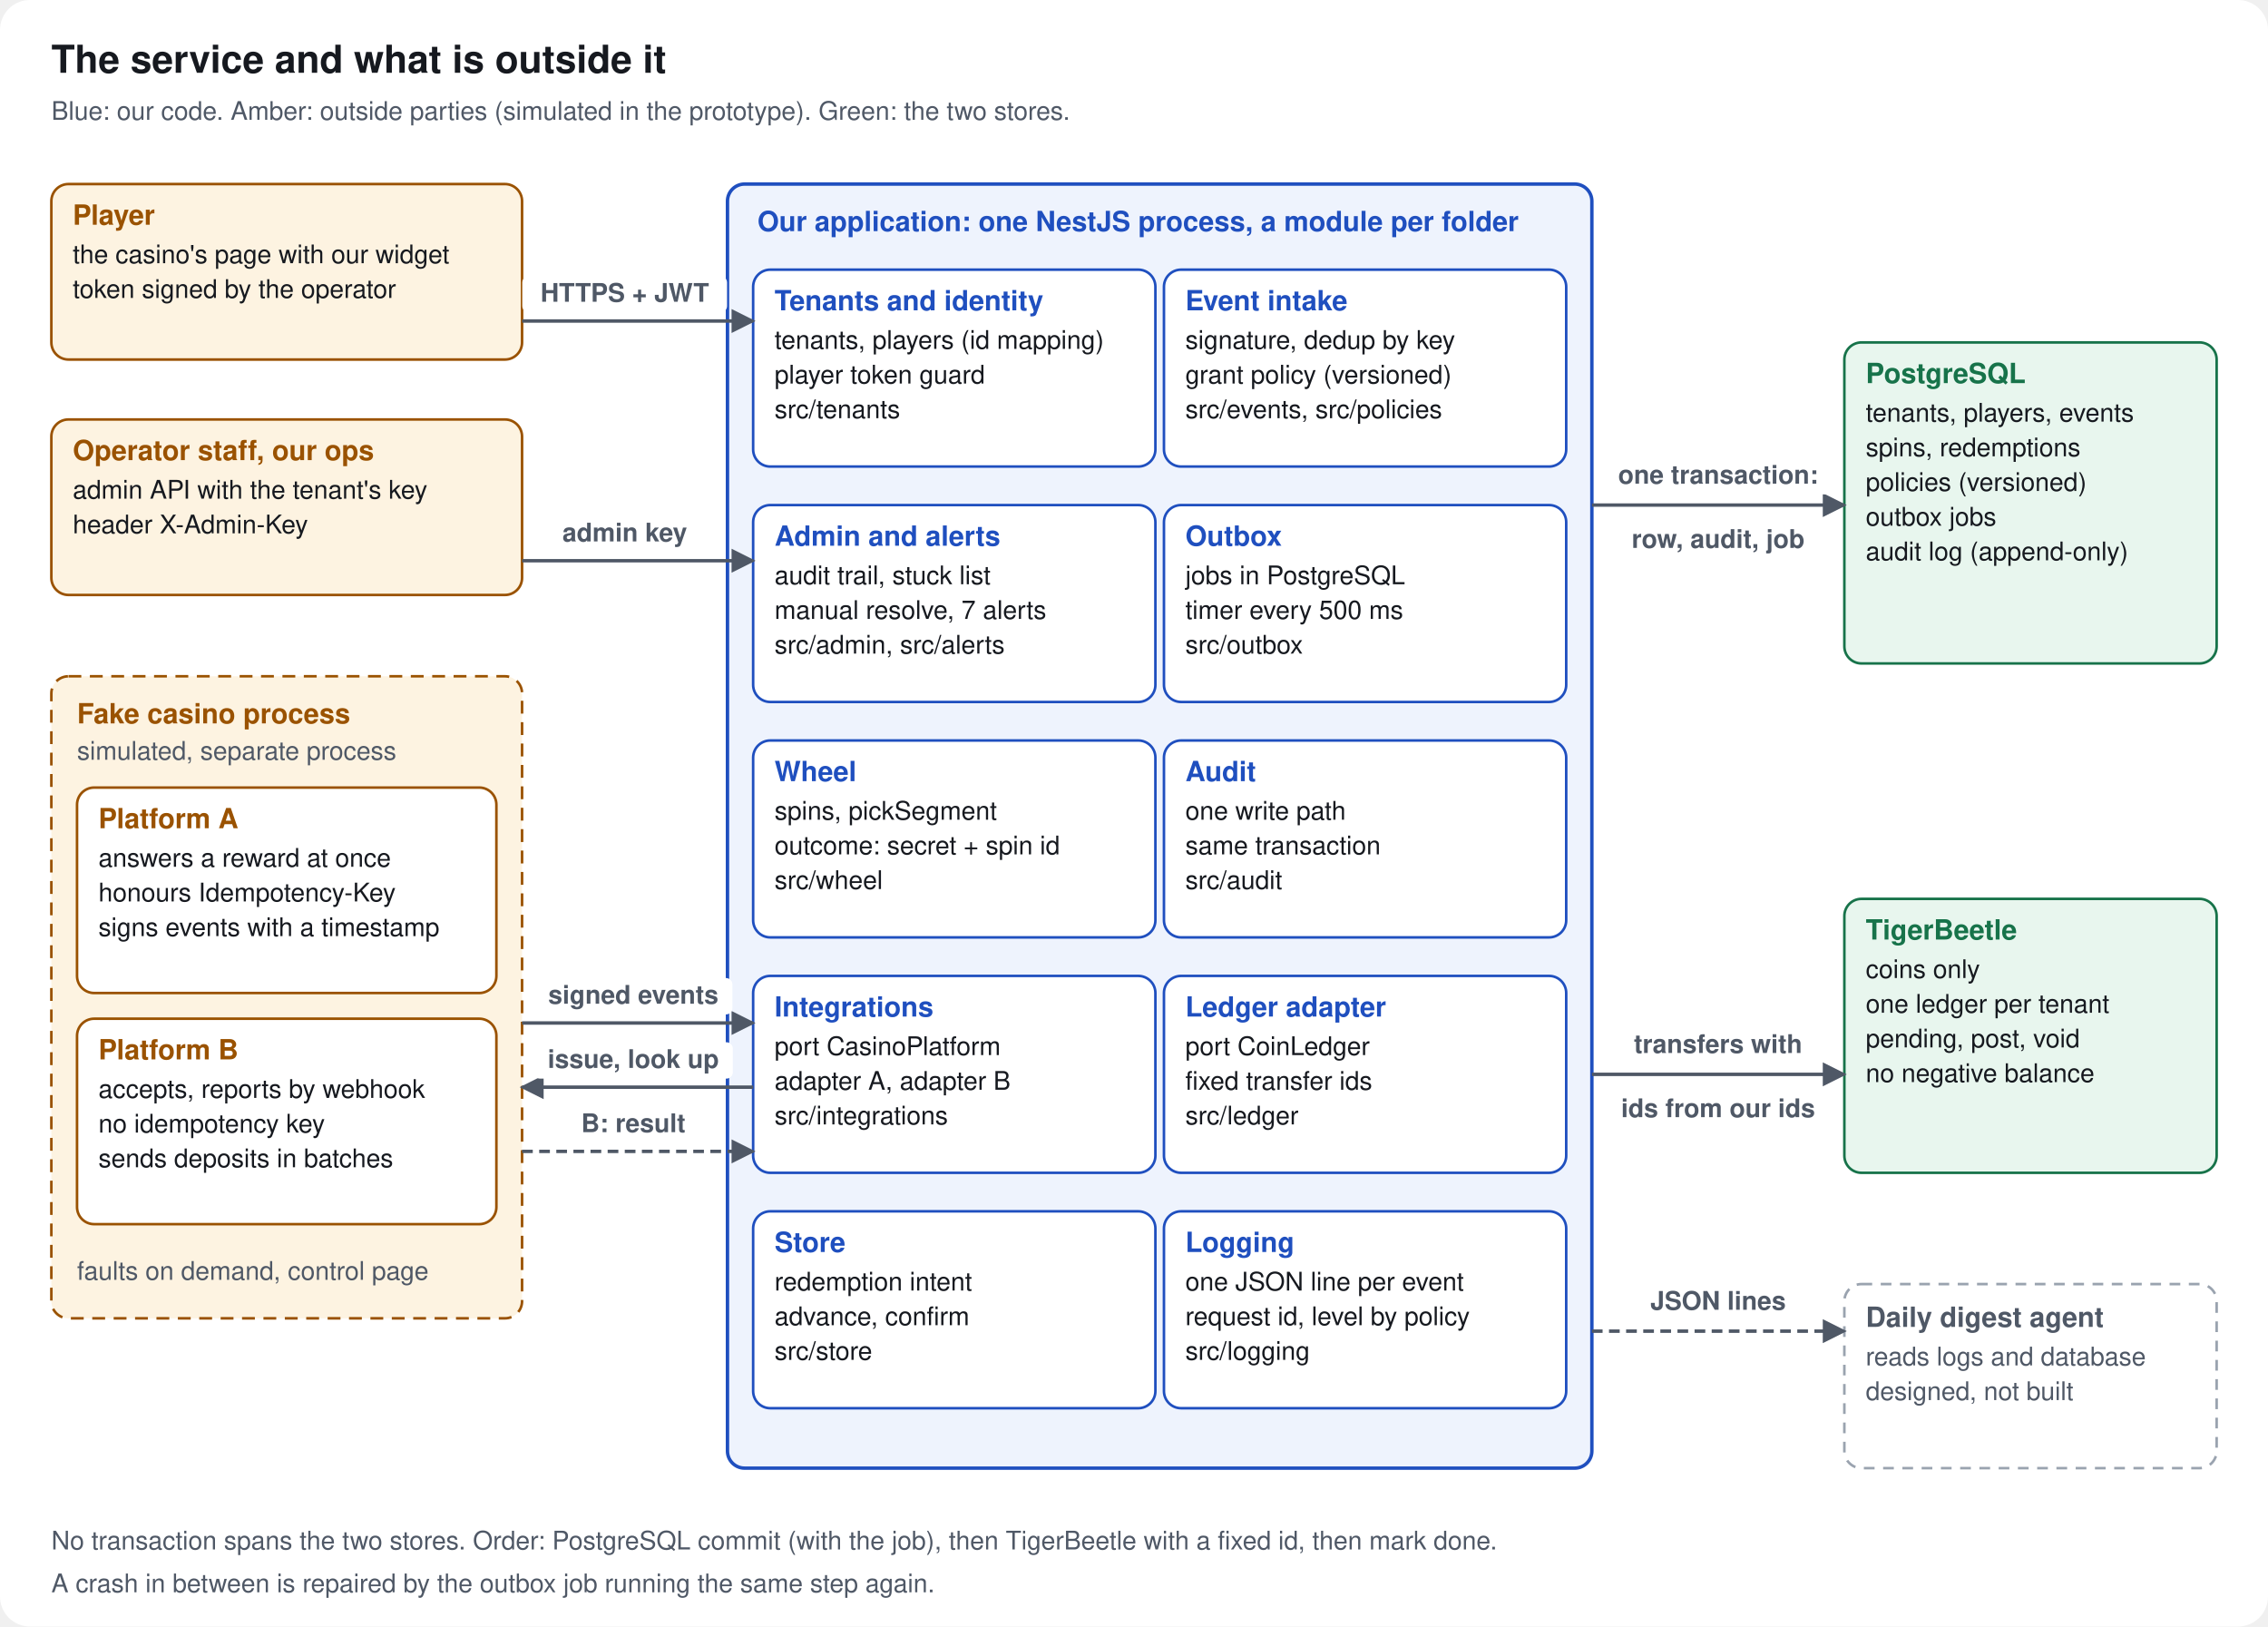
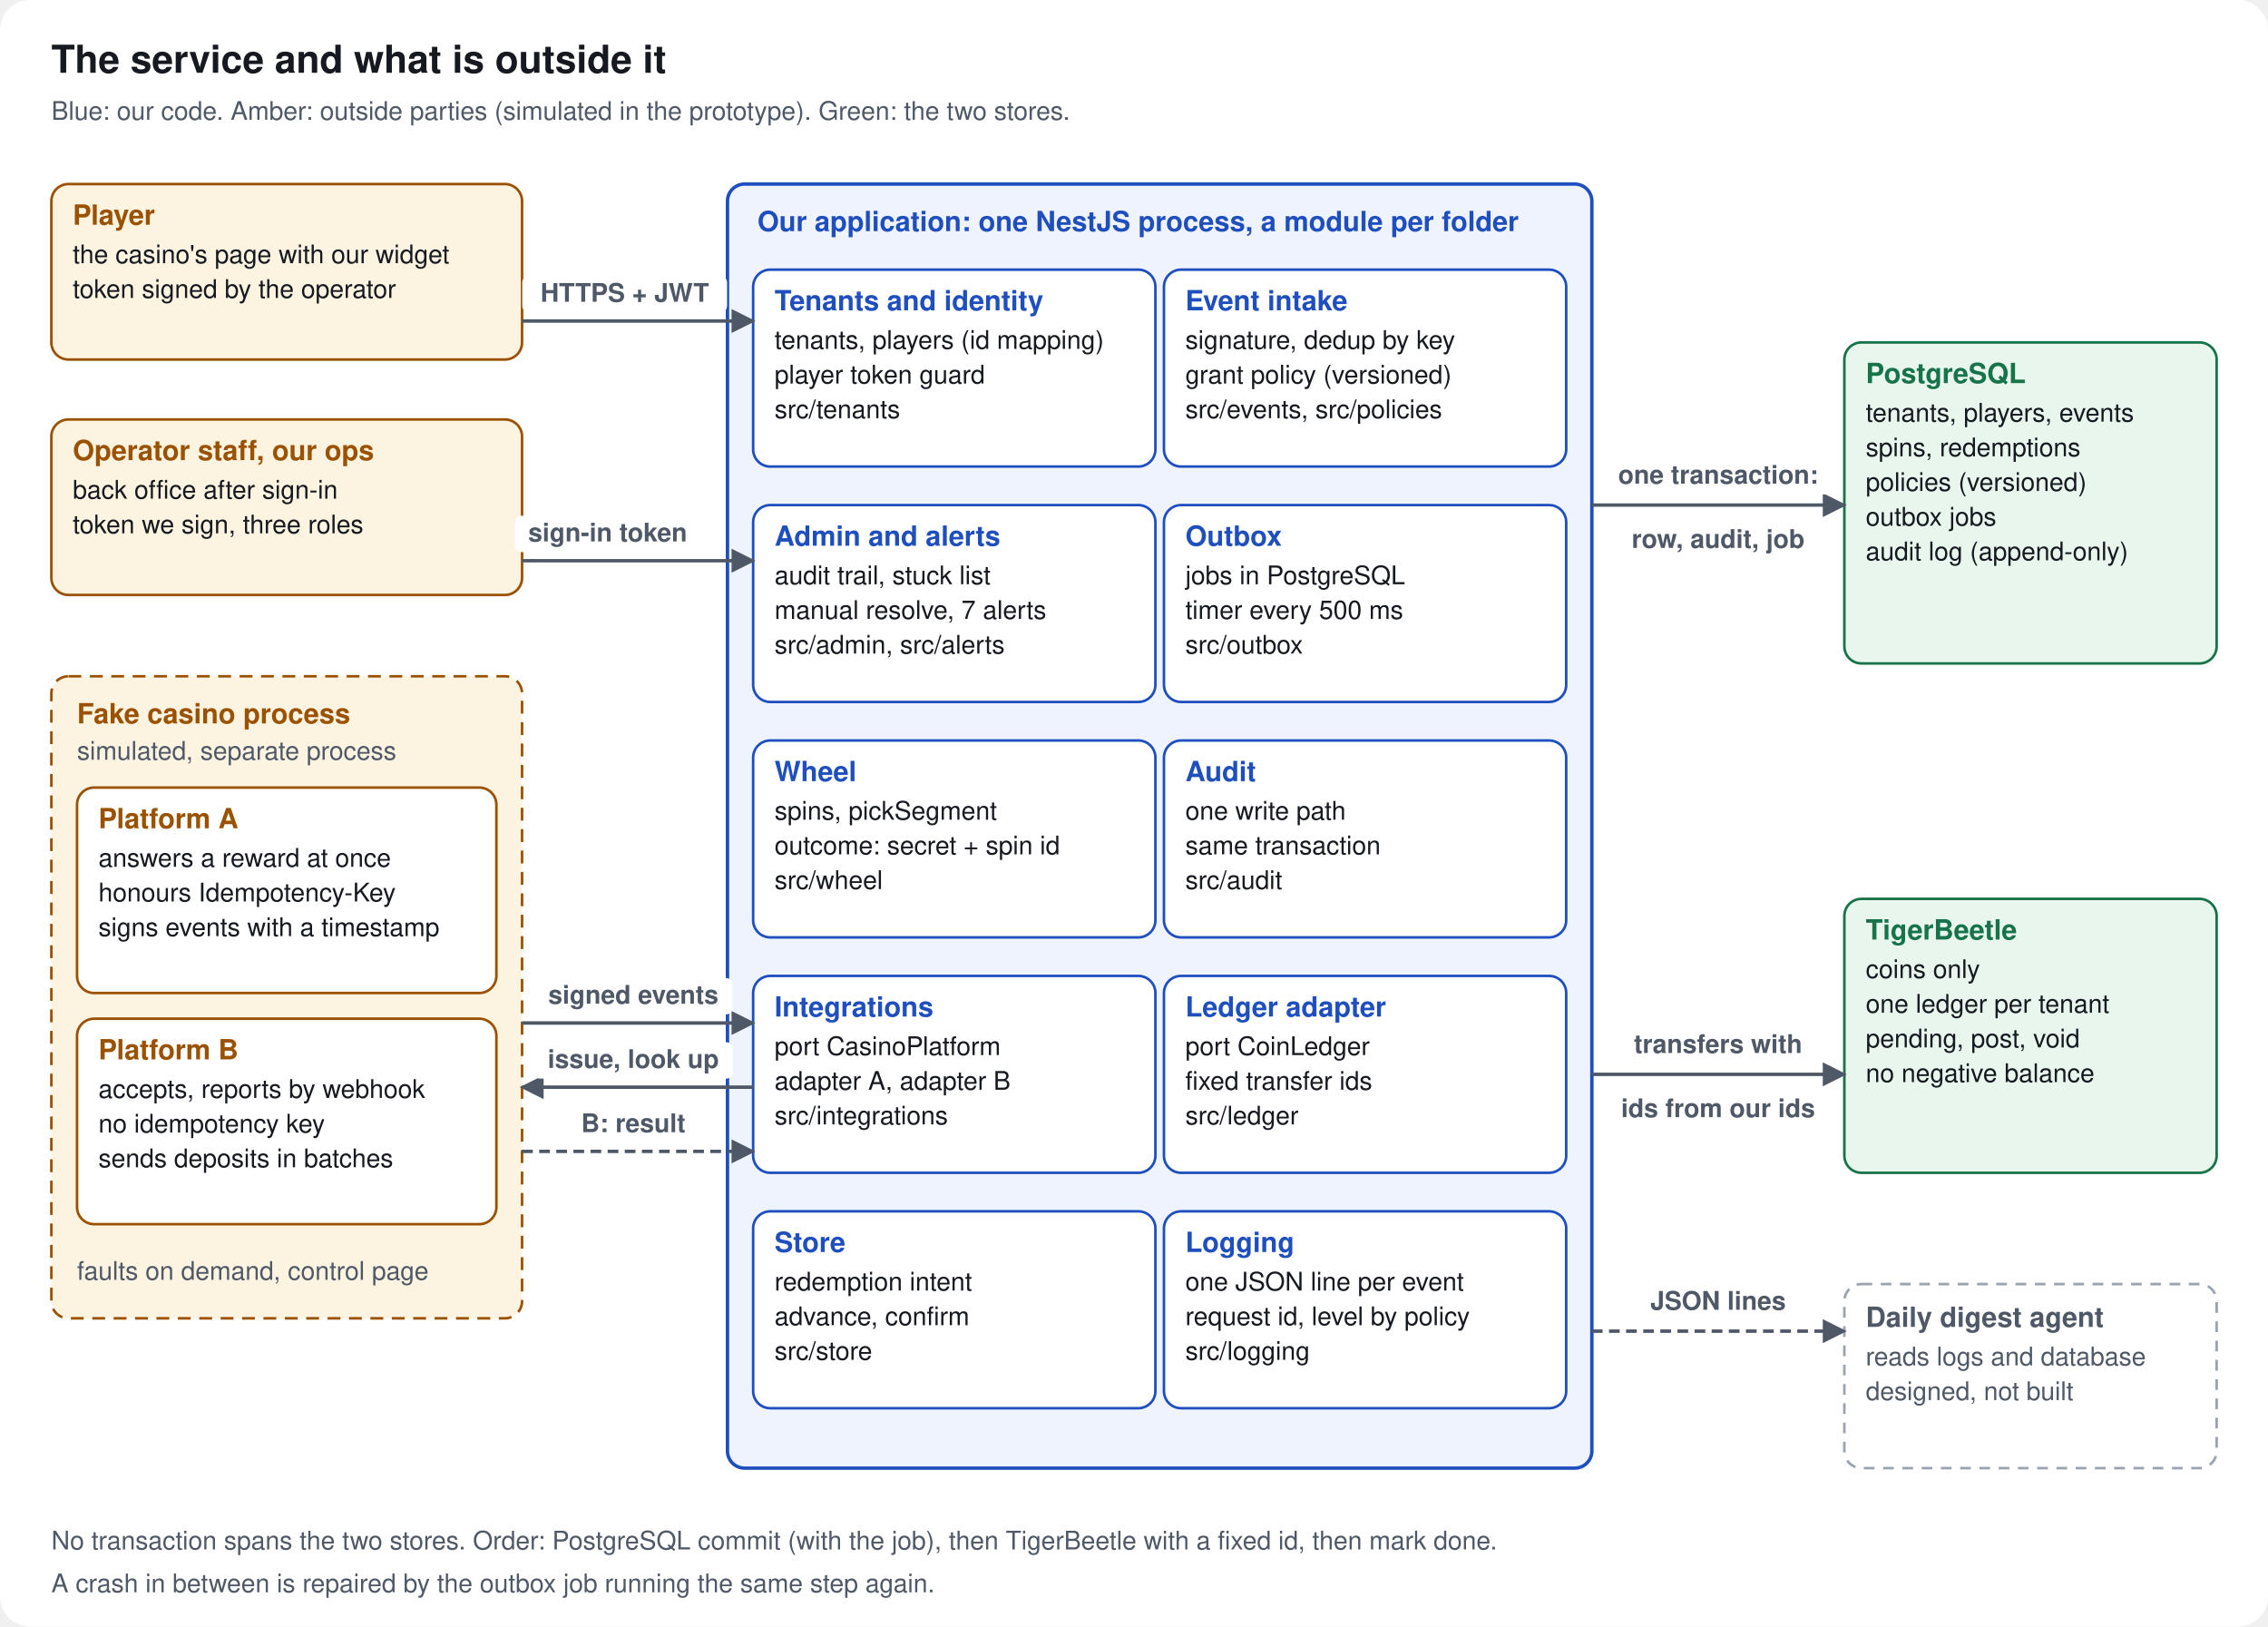
<svg xmlns="http://www.w3.org/2000/svg" width="1060" height="760" viewBox="0 0 1060 760" role="img" aria-label="The service and what is outside it">
  <defs>
    <marker id="head" viewBox="0 0 10 10" refX="9" refY="5" markerWidth="7" markerHeight="7" orient="auto-start-reverse">
      <path d="M0 0 L10 5 L0 10 z" fill="#4f5866" />
    </marker>
    <marker id="tail" viewBox="0 0 10 10" refX="9" refY="5" markerWidth="7" markerHeight="7" orient="auto-start-reverse">
      <path d="M0 0 L10 5 L0 10 z" fill="#4f5866" />
    </marker>
  </defs>
  <rect x="0" y="0" width="1060" height="760" rx="14" fill="#ffffff" />
  <text x="24.0" y="34.0" font-family="Helvetica, Arial, sans-serif" font-size="18" font-weight="700" fill="#16191f" text-anchor="start">The service and what is outside it</text>
  <text x="24.0" y="56.0" font-family="Helvetica, Arial, sans-serif" font-size="12" font-weight="400" fill="#4f5866" text-anchor="start">Blue: our code. Amber: outside parties (simulated in the prototype). Green: the two stores.</text>
  <rect x="24.0" y="86.0" width="220.0" height="82.0" rx="8" fill="#fdf3e1" stroke="#9a5200" stroke-width="1.2" />
  <text x="34.0" y="105.0" font-family="Helvetica, Arial, sans-serif" font-size="13" font-weight="700" fill="#9a5200" text-anchor="start">Player</text>
  <text x="34.0" y="123.0" font-family="Helvetica, Arial, sans-serif" font-size="12" font-weight="400" fill="#16191f" text-anchor="start">the casino's page with our widget</text>
  <text x="34.0" y="139.2" font-family="Helvetica, Arial, sans-serif" font-size="12" font-weight="400" fill="#16191f" text-anchor="start">token signed by the operator</text>
  <rect x="24.0" y="196.0" width="220.0" height="82.0" rx="8" fill="#fdf3e1" stroke="#9a5200" stroke-width="1.2" />
  <text x="34.0" y="215.0" font-family="Helvetica, Arial, sans-serif" font-size="13" font-weight="700" fill="#9a5200" text-anchor="start">Operator staff, our ops</text>
-   <text x="34.0" y="233.0" font-family="Helvetica, Arial, sans-serif" font-size="12" font-weight="400" fill="#16191f" text-anchor="start">admin API with the tenant's key</text>
-   <text x="34.0" y="249.2" font-family="Helvetica, Arial, sans-serif" font-size="12" font-weight="400" fill="#16191f" text-anchor="start">header X-Admin-Key</text>
+   <text x="34.0" y="233.0" font-family="Helvetica, Arial, sans-serif" font-size="12" font-weight="400" fill="#16191f" text-anchor="start">back office after sign-in</text>
+   <text x="34.0" y="249.2" font-family="Helvetica, Arial, sans-serif" font-size="12" font-weight="400" fill="#16191f" text-anchor="start">token we sign, three roles</text>
  <rect x="24.0" y="316.0" width="220.0" height="300.0" rx="8" fill="#fdf3e1" stroke="#9a5200" stroke-width="1.2" stroke-dasharray="6 4" />
  <text x="36.0" y="338.0" font-family="Helvetica, Arial, sans-serif" font-size="13" font-weight="700" fill="#9a5200" text-anchor="start">Fake casino process</text>
  <text x="36.0" y="355.0" font-family="Helvetica, Arial, sans-serif" font-size="12" font-weight="400" fill="#4f5866" text-anchor="start">simulated, separate process</text>
  <rect x="36.0" y="368.0" width="196.0" height="96.0" rx="8" fill="#ffffff" stroke="#9a5200" stroke-width="1.2" />
  <text x="46.0" y="387.0" font-family="Helvetica, Arial, sans-serif" font-size="13" font-weight="700" fill="#9a5200" text-anchor="start">Platform A</text>
  <text x="46.0" y="405.0" font-family="Helvetica, Arial, sans-serif" font-size="12" font-weight="400" fill="#16191f" text-anchor="start">answers a reward at once</text>
  <text x="46.0" y="421.2" font-family="Helvetica, Arial, sans-serif" font-size="12" font-weight="400" fill="#16191f" text-anchor="start">honours Idempotency-Key</text>
  <text x="46.0" y="437.4" font-family="Helvetica, Arial, sans-serif" font-size="12" font-weight="400" fill="#16191f" text-anchor="start">signs events with a timestamp</text>
  <rect x="36.0" y="476.0" width="196.0" height="96.0" rx="8" fill="#ffffff" stroke="#9a5200" stroke-width="1.2" />
  <text x="46.0" y="495.0" font-family="Helvetica, Arial, sans-serif" font-size="13" font-weight="700" fill="#9a5200" text-anchor="start">Platform B</text>
  <text x="46.0" y="513.0" font-family="Helvetica, Arial, sans-serif" font-size="12" font-weight="400" fill="#16191f" text-anchor="start">accepts, reports by webhook</text>
  <text x="46.0" y="529.2" font-family="Helvetica, Arial, sans-serif" font-size="12" font-weight="400" fill="#16191f" text-anchor="start">no idempotency key</text>
  <text x="46.0" y="545.4" font-family="Helvetica, Arial, sans-serif" font-size="12" font-weight="400" fill="#16191f" text-anchor="start">sends deposits in batches</text>
  <text x="36.0" y="598.0" font-family="Helvetica, Arial, sans-serif" font-size="12" font-weight="400" fill="#4f5866" text-anchor="start">faults on demand, control page</text>
  <rect x="340.0" y="86.0" width="404.0" height="600.0" rx="8" fill="#eef3fd" stroke="#1f4fbf" stroke-width="1.6" />
  <text x="354.0" y="108.0" font-family="Helvetica, Arial, sans-serif" font-size="13" font-weight="700" fill="#1f4fbf" text-anchor="start">Our application: one NestJS process, a module per folder</text>
  <rect x="352.0" y="126.0" width="188.0" height="92.0" rx="8" fill="#ffffff" stroke="#1f4fbf" stroke-width="1.2" />
  <text x="362.0" y="145.0" font-family="Helvetica, Arial, sans-serif" font-size="13" font-weight="700" fill="#1f4fbf" text-anchor="start">Tenants and identity</text>
  <text x="362.0" y="163.0" font-family="Helvetica, Arial, sans-serif" font-size="12" font-weight="400" fill="#16191f" text-anchor="start">tenants, players (id mapping)</text>
  <text x="362.0" y="179.2" font-family="Helvetica, Arial, sans-serif" font-size="12" font-weight="400" fill="#16191f" text-anchor="start">player token guard</text>
  <text x="362.0" y="195.4" font-family="Helvetica, Arial, sans-serif" font-size="12" font-weight="400" fill="#16191f" text-anchor="start">src/tenants</text>
  <rect x="352.0" y="236.0" width="188.0" height="92.0" rx="8" fill="#ffffff" stroke="#1f4fbf" stroke-width="1.2" />
  <text x="362.0" y="255.0" font-family="Helvetica, Arial, sans-serif" font-size="13" font-weight="700" fill="#1f4fbf" text-anchor="start">Admin and alerts</text>
  <text x="362.0" y="273.0" font-family="Helvetica, Arial, sans-serif" font-size="12" font-weight="400" fill="#16191f" text-anchor="start">audit trail, stuck list</text>
  <text x="362.0" y="289.2" font-family="Helvetica, Arial, sans-serif" font-size="12" font-weight="400" fill="#16191f" text-anchor="start">manual resolve, 7 alerts</text>
  <text x="362.0" y="305.4" font-family="Helvetica, Arial, sans-serif" font-size="12" font-weight="400" fill="#16191f" text-anchor="start">src/admin, src/alerts</text>
  <rect x="352.0" y="346.0" width="188.0" height="92.0" rx="8" fill="#ffffff" stroke="#1f4fbf" stroke-width="1.2" />
  <text x="362.0" y="365.0" font-family="Helvetica, Arial, sans-serif" font-size="13" font-weight="700" fill="#1f4fbf" text-anchor="start">Wheel</text>
  <text x="362.0" y="383.0" font-family="Helvetica, Arial, sans-serif" font-size="12" font-weight="400" fill="#16191f" text-anchor="start">spins, pickSegment</text>
  <text x="362.0" y="399.2" font-family="Helvetica, Arial, sans-serif" font-size="12" font-weight="400" fill="#16191f" text-anchor="start">outcome: secret + spin id</text>
  <text x="362.0" y="415.4" font-family="Helvetica, Arial, sans-serif" font-size="12" font-weight="400" fill="#16191f" text-anchor="start">src/wheel</text>
  <rect x="352.0" y="456.0" width="188.0" height="92.0" rx="8" fill="#ffffff" stroke="#1f4fbf" stroke-width="1.2" />
  <text x="362.0" y="475.0" font-family="Helvetica, Arial, sans-serif" font-size="13" font-weight="700" fill="#1f4fbf" text-anchor="start">Integrations</text>
  <text x="362.0" y="493.0" font-family="Helvetica, Arial, sans-serif" font-size="12" font-weight="400" fill="#16191f" text-anchor="start">port CasinoPlatform</text>
  <text x="362.0" y="509.2" font-family="Helvetica, Arial, sans-serif" font-size="12" font-weight="400" fill="#16191f" text-anchor="start">adapter A, adapter B</text>
  <text x="362.0" y="525.4" font-family="Helvetica, Arial, sans-serif" font-size="12" font-weight="400" fill="#16191f" text-anchor="start">src/integrations</text>
  <rect x="352.0" y="566.0" width="188.0" height="92.0" rx="8" fill="#ffffff" stroke="#1f4fbf" stroke-width="1.2" />
  <text x="362.0" y="585.0" font-family="Helvetica, Arial, sans-serif" font-size="13" font-weight="700" fill="#1f4fbf" text-anchor="start">Store</text>
  <text x="362.0" y="603.0" font-family="Helvetica, Arial, sans-serif" font-size="12" font-weight="400" fill="#16191f" text-anchor="start">redemption intent</text>
  <text x="362.0" y="619.2" font-family="Helvetica, Arial, sans-serif" font-size="12" font-weight="400" fill="#16191f" text-anchor="start">advance, confirm</text>
  <text x="362.0" y="635.4" font-family="Helvetica, Arial, sans-serif" font-size="12" font-weight="400" fill="#16191f" text-anchor="start">src/store</text>
  <rect x="544.0" y="126.0" width="188.0" height="92.0" rx="8" fill="#ffffff" stroke="#1f4fbf" stroke-width="1.2" />
  <text x="554.0" y="145.0" font-family="Helvetica, Arial, sans-serif" font-size="13" font-weight="700" fill="#1f4fbf" text-anchor="start">Event intake</text>
  <text x="554.0" y="163.0" font-family="Helvetica, Arial, sans-serif" font-size="12" font-weight="400" fill="#16191f" text-anchor="start">signature, dedup by key</text>
  <text x="554.0" y="179.2" font-family="Helvetica, Arial, sans-serif" font-size="12" font-weight="400" fill="#16191f" text-anchor="start">grant policy (versioned)</text>
  <text x="554.0" y="195.4" font-family="Helvetica, Arial, sans-serif" font-size="12" font-weight="400" fill="#16191f" text-anchor="start">src/events, src/policies</text>
  <rect x="544.0" y="236.0" width="188.0" height="92.0" rx="8" fill="#ffffff" stroke="#1f4fbf" stroke-width="1.2" />
  <text x="554.0" y="255.0" font-family="Helvetica, Arial, sans-serif" font-size="13" font-weight="700" fill="#1f4fbf" text-anchor="start">Outbox</text>
  <text x="554.0" y="273.0" font-family="Helvetica, Arial, sans-serif" font-size="12" font-weight="400" fill="#16191f" text-anchor="start">jobs in PostgreSQL</text>
  <text x="554.0" y="289.2" font-family="Helvetica, Arial, sans-serif" font-size="12" font-weight="400" fill="#16191f" text-anchor="start">timer every 500 ms</text>
  <text x="554.0" y="305.4" font-family="Helvetica, Arial, sans-serif" font-size="12" font-weight="400" fill="#16191f" text-anchor="start">src/outbox</text>
  <rect x="544.0" y="346.0" width="188.0" height="92.0" rx="8" fill="#ffffff" stroke="#1f4fbf" stroke-width="1.2" />
  <text x="554.0" y="365.0" font-family="Helvetica, Arial, sans-serif" font-size="13" font-weight="700" fill="#1f4fbf" text-anchor="start">Audit</text>
  <text x="554.0" y="383.0" font-family="Helvetica, Arial, sans-serif" font-size="12" font-weight="400" fill="#16191f" text-anchor="start">one write path</text>
  <text x="554.0" y="399.2" font-family="Helvetica, Arial, sans-serif" font-size="12" font-weight="400" fill="#16191f" text-anchor="start">same transaction</text>
  <text x="554.0" y="415.4" font-family="Helvetica, Arial, sans-serif" font-size="12" font-weight="400" fill="#16191f" text-anchor="start">src/audit</text>
  <rect x="544.0" y="456.0" width="188.0" height="92.0" rx="8" fill="#ffffff" stroke="#1f4fbf" stroke-width="1.2" />
  <text x="554.0" y="475.0" font-family="Helvetica, Arial, sans-serif" font-size="13" font-weight="700" fill="#1f4fbf" text-anchor="start">Ledger adapter</text>
  <text x="554.0" y="493.0" font-family="Helvetica, Arial, sans-serif" font-size="12" font-weight="400" fill="#16191f" text-anchor="start">port CoinLedger</text>
  <text x="554.0" y="509.2" font-family="Helvetica, Arial, sans-serif" font-size="12" font-weight="400" fill="#16191f" text-anchor="start">fixed transfer ids</text>
  <text x="554.0" y="525.4" font-family="Helvetica, Arial, sans-serif" font-size="12" font-weight="400" fill="#16191f" text-anchor="start">src/ledger</text>
  <rect x="544.0" y="566.0" width="188.0" height="92.0" rx="8" fill="#ffffff" stroke="#1f4fbf" stroke-width="1.2" />
  <text x="554.0" y="585.0" font-family="Helvetica, Arial, sans-serif" font-size="13" font-weight="700" fill="#1f4fbf" text-anchor="start">Logging</text>
  <text x="554.0" y="603.0" font-family="Helvetica, Arial, sans-serif" font-size="12" font-weight="400" fill="#16191f" text-anchor="start">one JSON line per event</text>
  <text x="554.0" y="619.2" font-family="Helvetica, Arial, sans-serif" font-size="12" font-weight="400" fill="#16191f" text-anchor="start">request id, level by policy</text>
  <text x="554.0" y="635.4" font-family="Helvetica, Arial, sans-serif" font-size="12" font-weight="400" fill="#16191f" text-anchor="start">src/logging</text>
  <rect x="862.0" y="160.0" width="174.0" height="150.0" rx="8" fill="#e8f6ee" stroke="#17734a" stroke-width="1.2" />
  <text x="872.0" y="179.0" font-family="Helvetica, Arial, sans-serif" font-size="13" font-weight="700" fill="#17734a" text-anchor="start">PostgreSQL</text>
  <text x="872.0" y="197.0" font-family="Helvetica, Arial, sans-serif" font-size="12" font-weight="400" fill="#16191f" text-anchor="start">tenants, players, events</text>
  <text x="872.0" y="213.2" font-family="Helvetica, Arial, sans-serif" font-size="12" font-weight="400" fill="#16191f" text-anchor="start">spins, redemptions</text>
  <text x="872.0" y="229.4" font-family="Helvetica, Arial, sans-serif" font-size="12" font-weight="400" fill="#16191f" text-anchor="start">policies (versioned)</text>
  <text x="872.0" y="245.6" font-family="Helvetica, Arial, sans-serif" font-size="12" font-weight="400" fill="#16191f" text-anchor="start">outbox jobs</text>
  <text x="872.0" y="261.8" font-family="Helvetica, Arial, sans-serif" font-size="12" font-weight="400" fill="#16191f" text-anchor="start">audit log (append-only)</text>
  <rect x="862.0" y="420.0" width="174.0" height="128.0" rx="8" fill="#e8f6ee" stroke="#17734a" stroke-width="1.2" />
  <text x="872.0" y="439.0" font-family="Helvetica, Arial, sans-serif" font-size="13" font-weight="700" fill="#17734a" text-anchor="start">TigerBeetle</text>
  <text x="872.0" y="457.0" font-family="Helvetica, Arial, sans-serif" font-size="12" font-weight="400" fill="#16191f" text-anchor="start">coins only</text>
  <text x="872.0" y="473.2" font-family="Helvetica, Arial, sans-serif" font-size="12" font-weight="400" fill="#16191f" text-anchor="start">one ledger per tenant</text>
  <text x="872.0" y="489.4" font-family="Helvetica, Arial, sans-serif" font-size="12" font-weight="400" fill="#16191f" text-anchor="start">pending, post, void</text>
  <text x="872.0" y="505.6" font-family="Helvetica, Arial, sans-serif" font-size="12" font-weight="400" fill="#16191f" text-anchor="start">no negative balance</text>
  <rect x="862.0" y="600.0" width="174.0" height="86.0" rx="8" fill="#ffffff" stroke="#9aa3af" stroke-width="1.2" stroke-dasharray="5 4" />
  <text x="872.0" y="620.0" font-family="Helvetica, Arial, sans-serif" font-size="13" font-weight="700" fill="#4f5866" text-anchor="start">Daily digest agent</text>
  <text x="872.0" y="638.0" font-family="Helvetica, Arial, sans-serif" font-size="12" font-weight="400" fill="#4f5866" text-anchor="start">reads logs and database</text>
  <text x="872.0" y="654.2" font-family="Helvetica, Arial, sans-serif" font-size="12" font-weight="400" fill="#4f5866" text-anchor="start">designed, not built</text>
  <path d="M244.0 150.0 L352.0 150.0" fill="none" stroke="#4f5866" stroke-width="1.6" stroke-linejoin="round" marker-end="url(#head)" />
  <rect x="244.1" y="129.0" width="95.7" height="17" rx="3" fill="#ffffff" />
  <text x="292.0" y="141.0" font-family="Helvetica, Arial, sans-serif" font-size="12" font-weight="600" fill="#4f5866" text-anchor="middle">HTTPS + JWT</text>
  <path d="M244.0 262.0 L352.0 262.0" fill="none" stroke="#4f5866" stroke-width="1.6" stroke-linejoin="round" marker-end="url(#head)" />
-   <rect x="256.6" y="241.0" width="70.7" height="17" rx="3" fill="#ffffff" />
-   <text x="292.0" y="253.0" font-family="Helvetica, Arial, sans-serif" font-size="12" font-weight="600" fill="#4f5866" text-anchor="middle">admin key</text>
+   <rect x="240.6" y="241.0" width="86.8" height="17" rx="3" fill="#ffffff" />
+   <text x="284.0" y="253.0" font-family="Helvetica, Arial, sans-serif" font-size="12" font-weight="600" fill="#4f5866" text-anchor="middle">sign-in token</text>
  <path d="M244.0 478.0 L352.0 478.0" fill="none" stroke="#4f5866" stroke-width="1.6" stroke-linejoin="round" marker-end="url(#head)" />
  <rect x="249.8" y="457.0" width="92.5" height="17" rx="3" fill="#ffffff" />
  <text x="296.0" y="469.0" font-family="Helvetica, Arial, sans-serif" font-size="12" font-weight="600" fill="#4f5866" text-anchor="middle">signed events</text>
  <path d="M352.0 508.0 L244.0 508.0" fill="none" stroke="#4f5866" stroke-width="1.6" stroke-linejoin="round" marker-end="url(#head)" />
  <rect x="249.4" y="487.0" width="93.1" height="17" rx="3" fill="#ffffff" />
  <text x="296.0" y="499.0" font-family="Helvetica, Arial, sans-serif" font-size="12" font-weight="600" fill="#4f5866" text-anchor="middle">issue, look up</text>
  <path d="M244.0 538.0 L352.0 538.0" fill="none" stroke="#4f5866" stroke-width="1.6" stroke-linejoin="round" stroke-dasharray="5 3" marker-end="url(#head)" />
  <rect x="266.1" y="517.0" width="59.7" height="17" rx="3" fill="#ffffff" />
  <text x="296.0" y="529.0" font-family="Helvetica, Arial, sans-serif" font-size="12" font-weight="600" fill="#4f5866" text-anchor="middle">B: result</text>
  <path d="M744.0 236.0 L862.0 236.0" fill="none" stroke="#4f5866" stroke-width="1.6" stroke-linejoin="round" marker-end="url(#head)" />
  <rect x="750.1" y="214.0" width="105.7" height="17" rx="3" fill="#ffffff" />
  <text x="803.0" y="226.0" font-family="Helvetica, Arial, sans-serif" font-size="12" font-weight="600" fill="#4f5866" text-anchor="middle">one transaction:</text>
  <rect x="754.4" y="244.0" width="97.2" height="17" rx="3" fill="#ffffff" />
  <text x="803.0" y="256.0" font-family="Helvetica, Arial, sans-serif" font-size="12" font-weight="600" fill="#4f5866" text-anchor="middle">row, audit, job</text>
  <path d="M744.0 502.0 L862.0 502.0" fill="none" stroke="#4f5866" stroke-width="1.6" stroke-linejoin="round" marker-end="url(#head)" />
  <rect x="756.0" y="480.0" width="94.1" height="17" rx="3" fill="#ffffff" />
  <text x="803.0" y="492.0" font-family="Helvetica, Arial, sans-serif" font-size="12" font-weight="600" fill="#4f5866" text-anchor="middle">transfers with</text>
  <rect x="750.5" y="510.0" width="105.1" height="17" rx="3" fill="#ffffff" />
  <text x="803.0" y="522.0" font-family="Helvetica, Arial, sans-serif" font-size="12" font-weight="600" fill="#4f5866" text-anchor="middle">ids from our ids</text>
  <path d="M744.0 622.0 L862.0 622.0" fill="none" stroke="#4f5866" stroke-width="1.6" stroke-linejoin="round" stroke-dasharray="5 3" marker-end="url(#head)" />
  <rect x="765.0" y="600.0" width="76.0" height="17" rx="3" fill="#ffffff" />
  <text x="803.0" y="612.0" font-family="Helvetica, Arial, sans-serif" font-size="12" font-weight="600" fill="#4f5866" text-anchor="middle">JSON lines</text>
  <text x="24.0" y="724.0" font-family="Helvetica, Arial, sans-serif" font-size="12" font-weight="400" fill="#4f5866" text-anchor="start">No transaction spans the two stores. Order: PostgreSQL commit (with the job), then TigerBeetle with a fixed id, then mark done.</text>
  <text x="24.0" y="744.0" font-family="Helvetica, Arial, sans-serif" font-size="12" font-weight="400" fill="#4f5866" text-anchor="start">A crash in between is repaired by the outbox job running the same step again.</text>
</svg>
